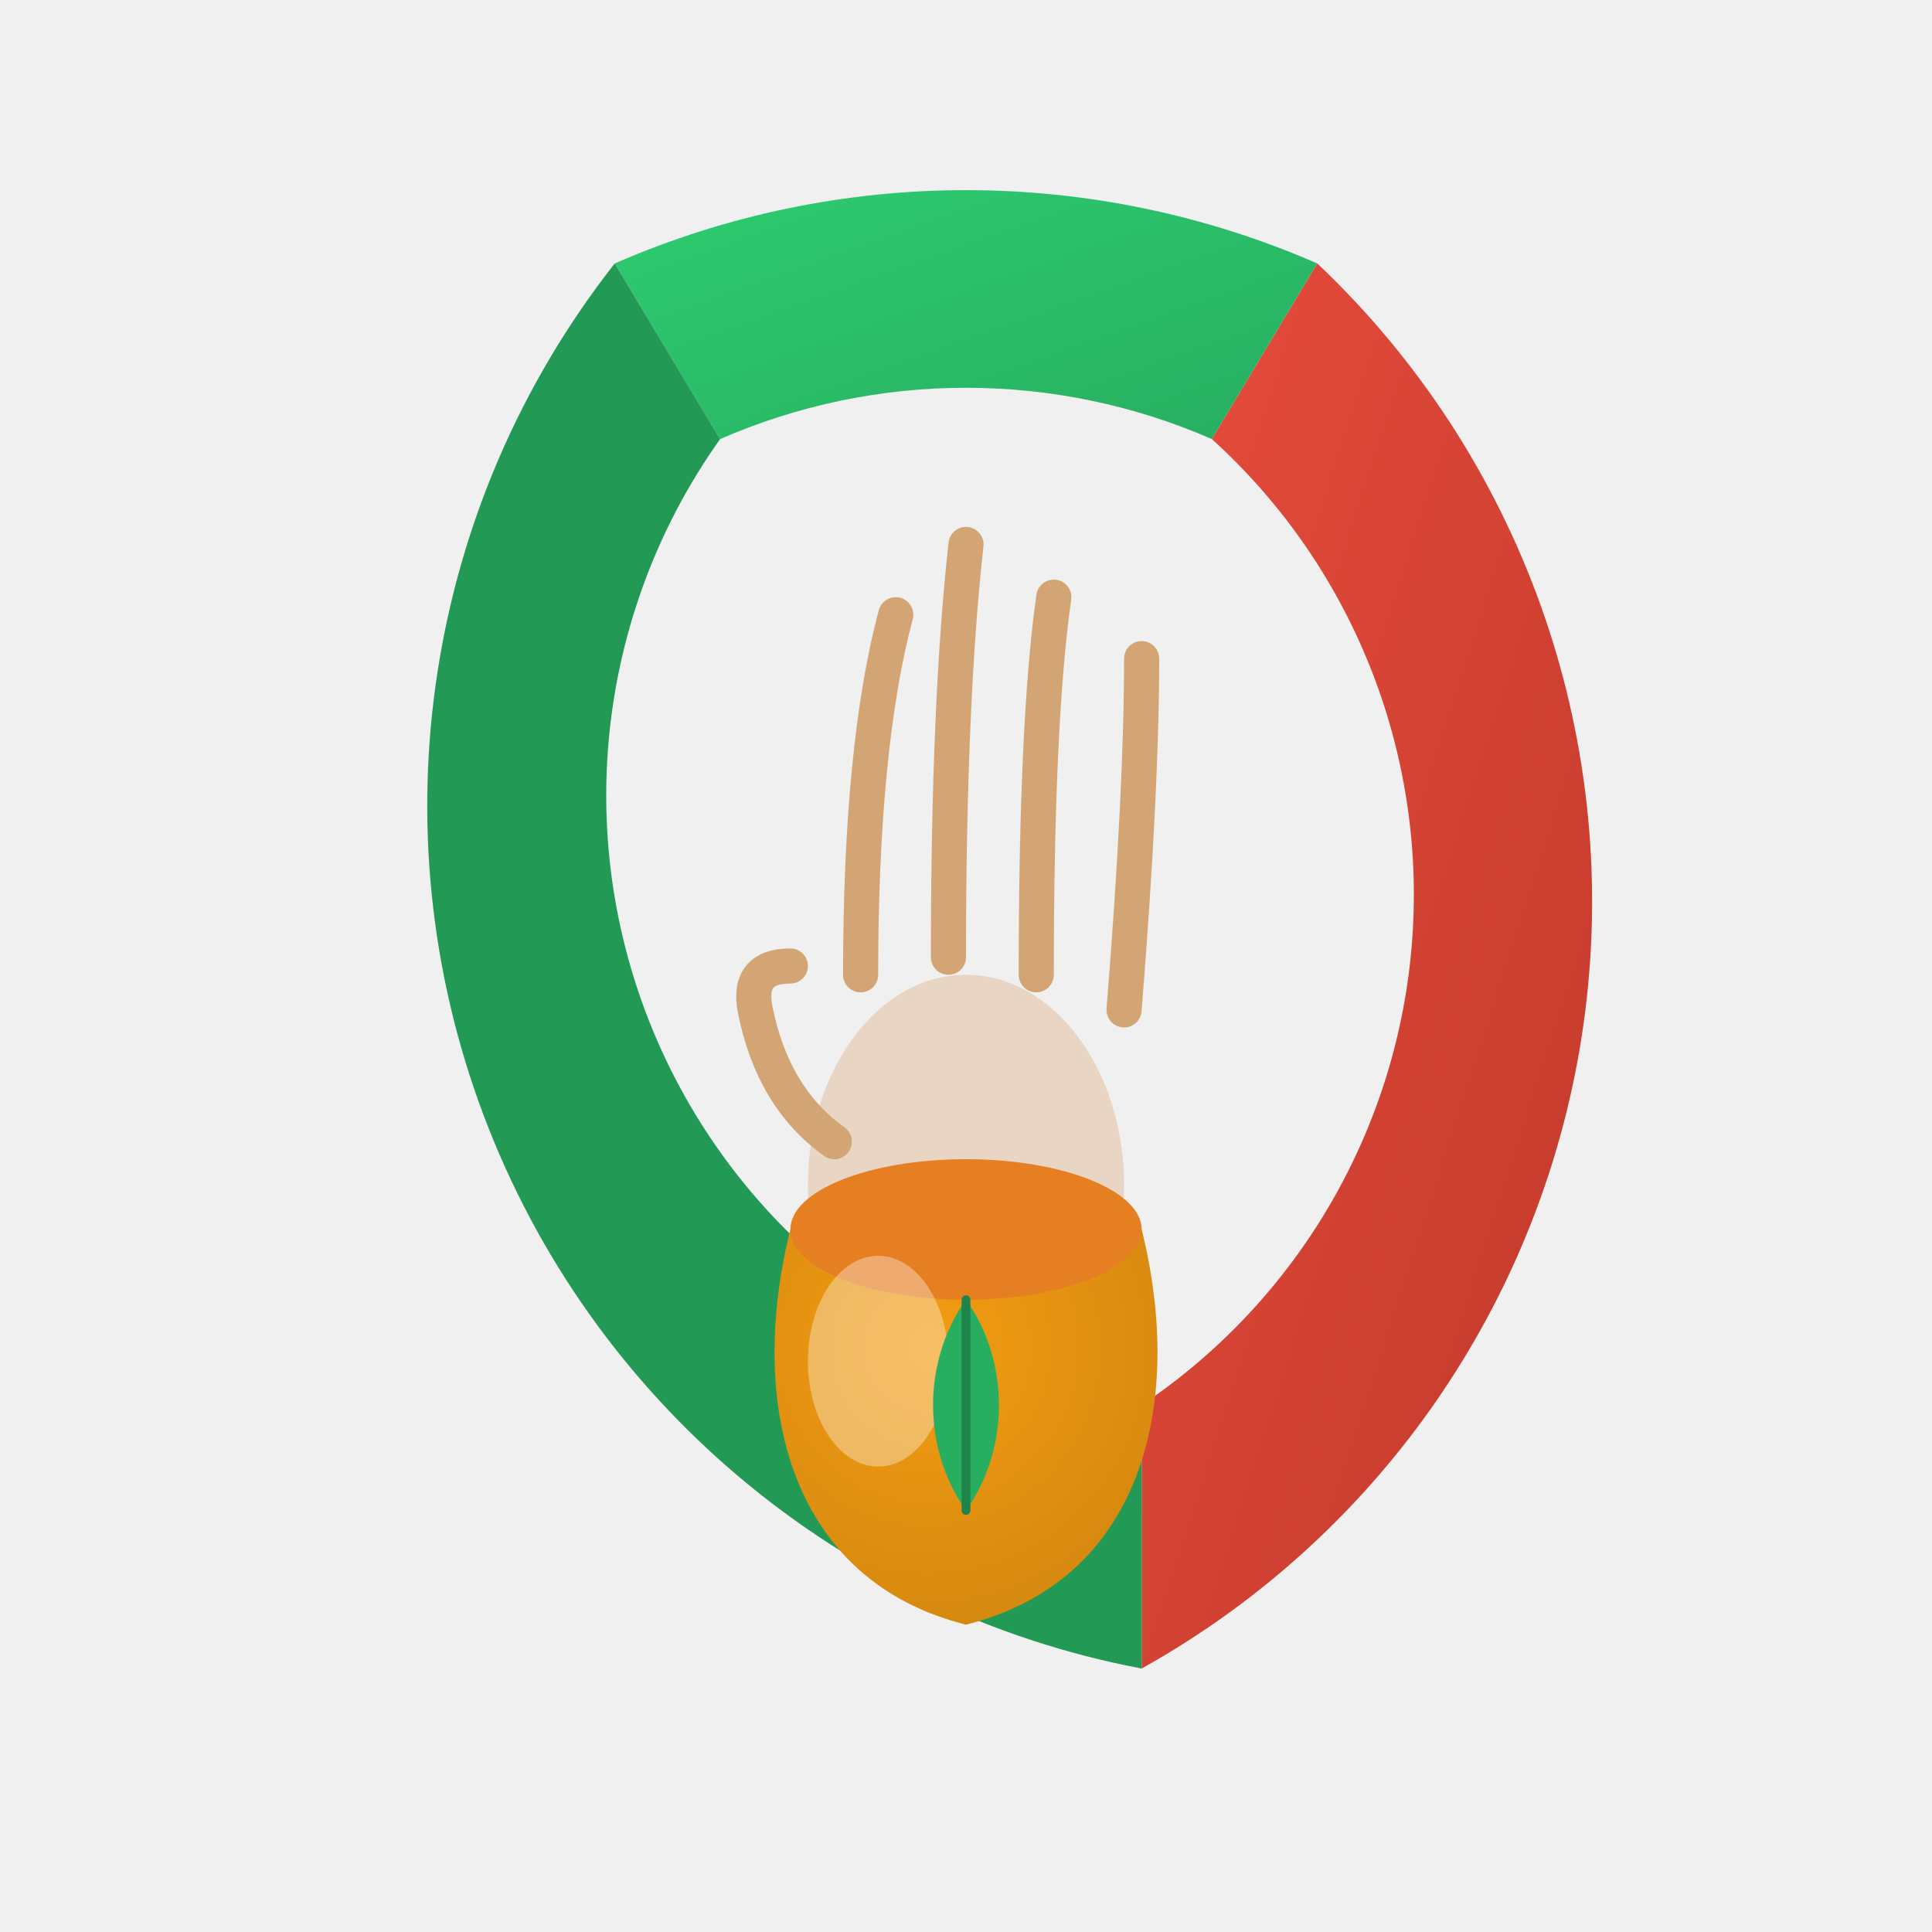
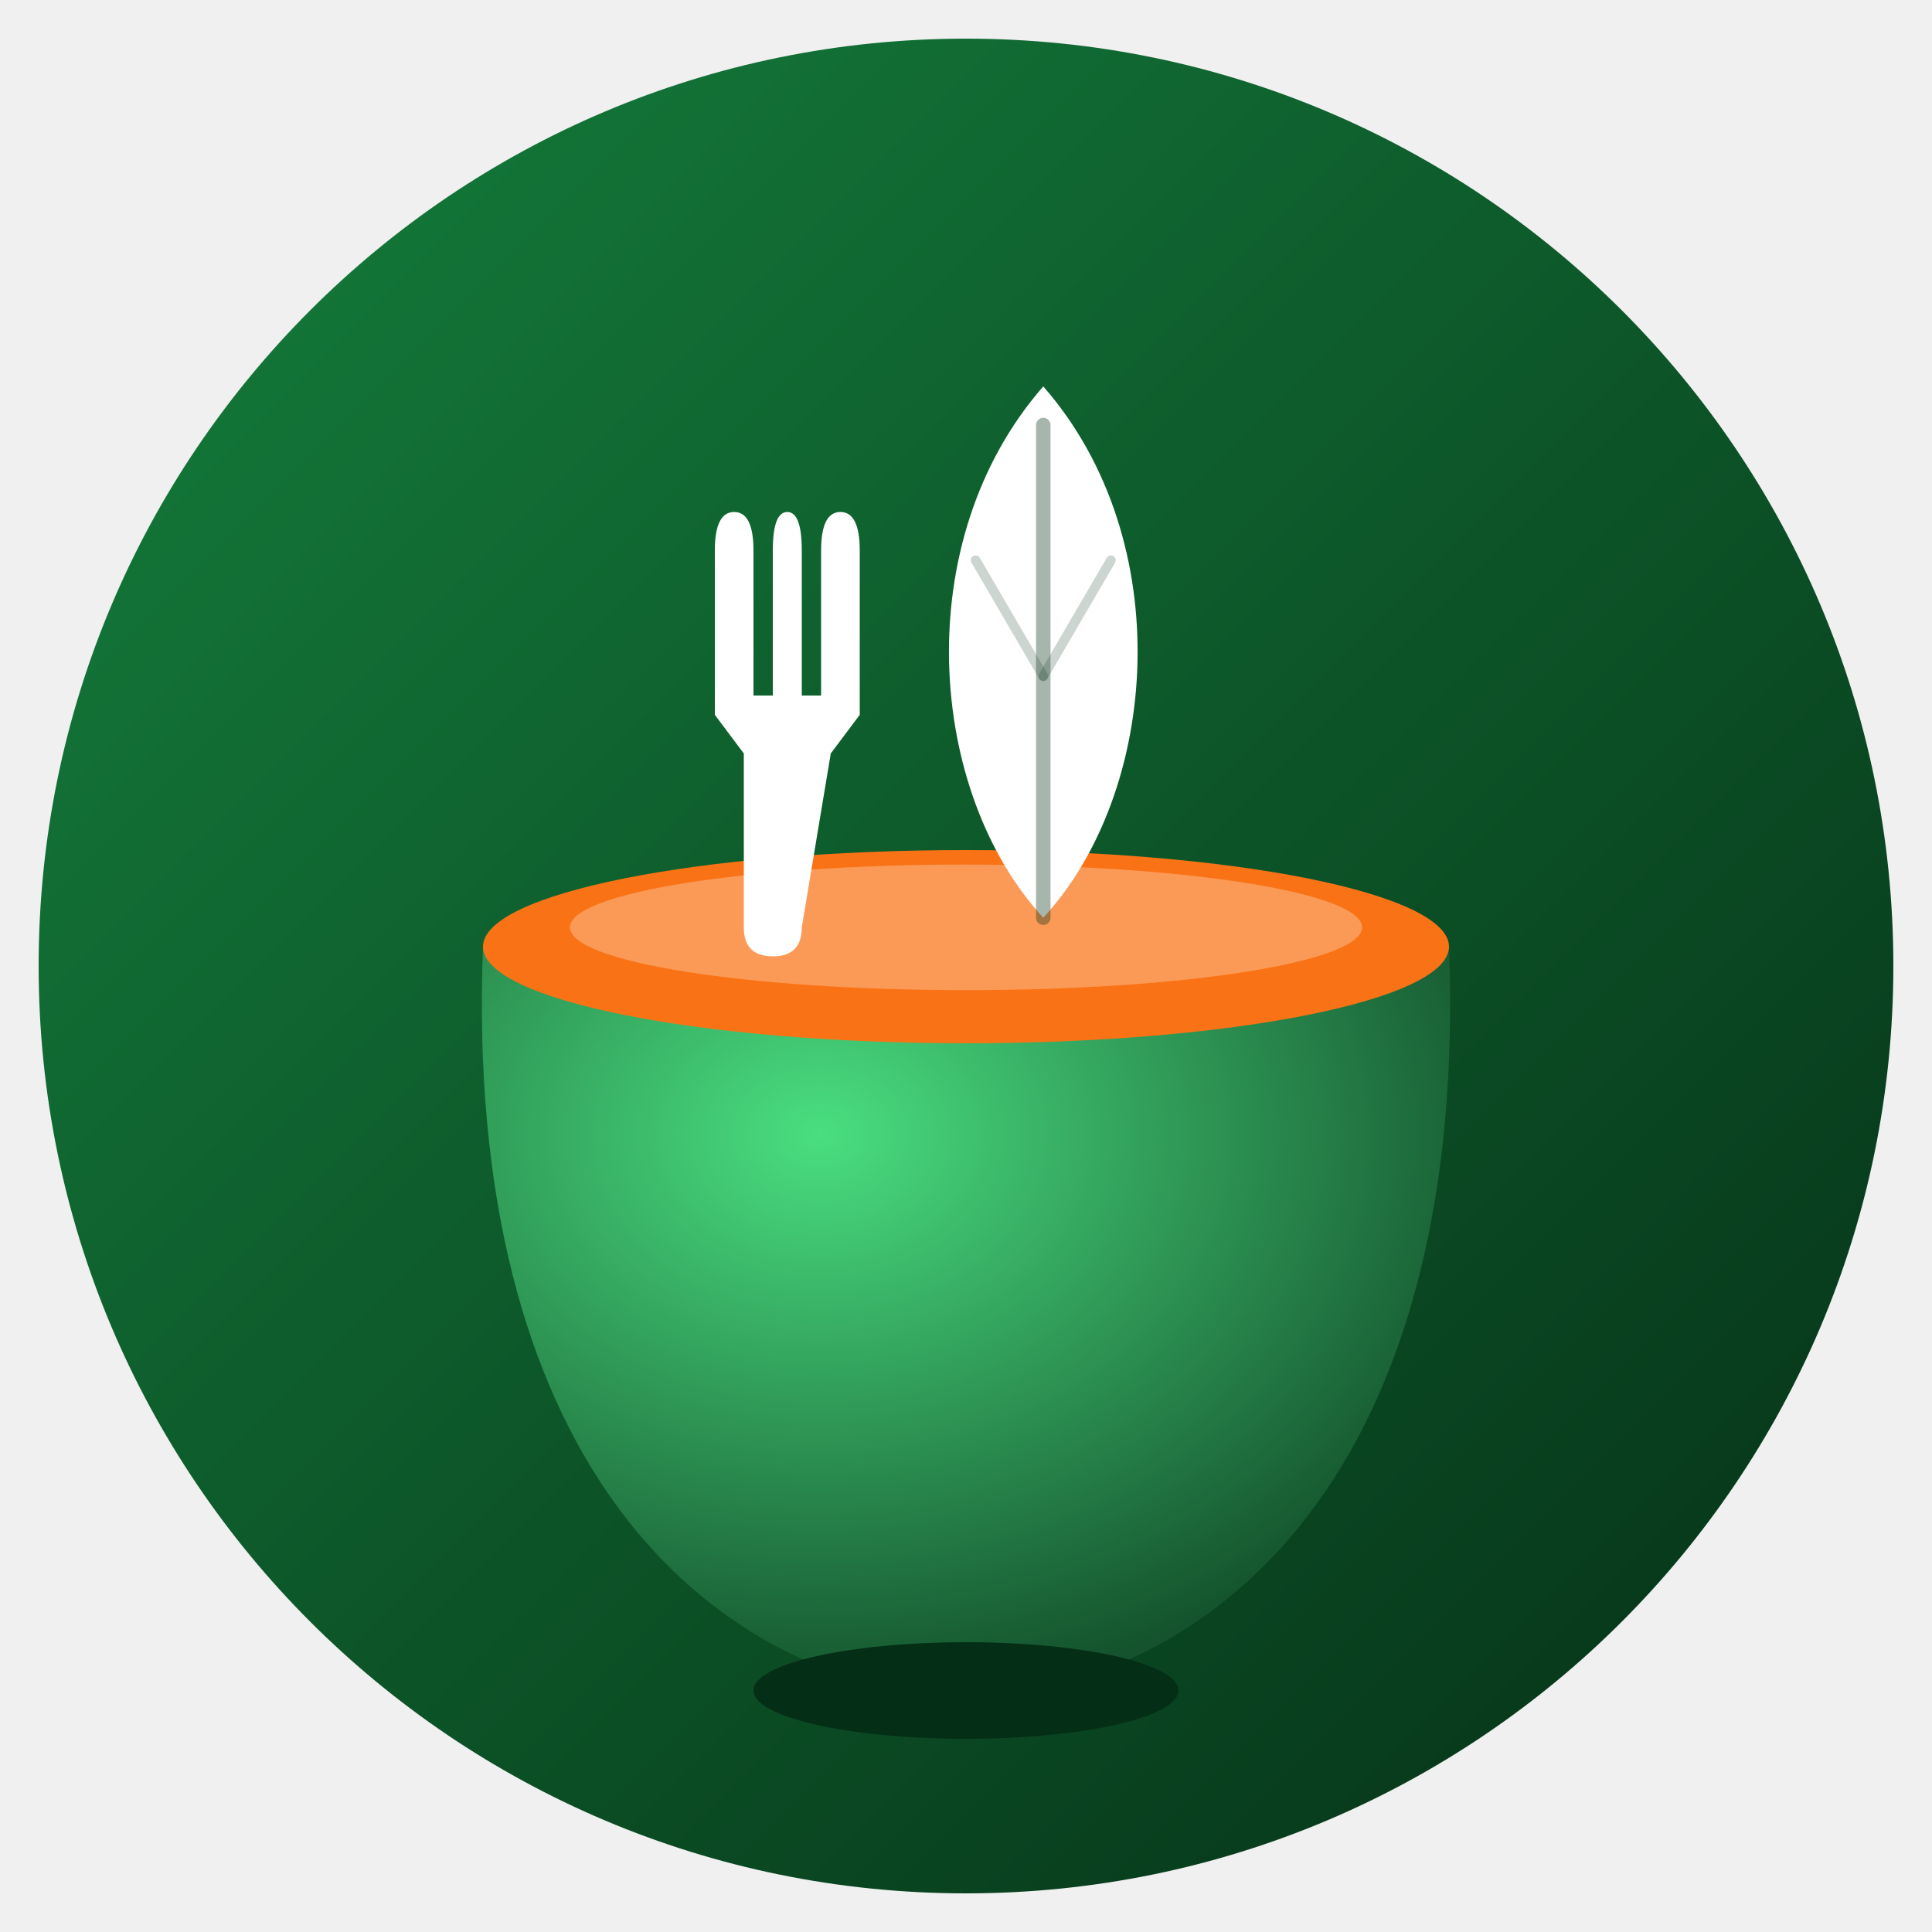
- <svg xmlns="http://www.w3.org/2000/svg" viewBox="0 0 220 220">
+ <svg xmlns="http://www.w3.org/2000/svg" viewBox="0 0 200 200">
  <defs>
-     <linearGradient id="greenGrad" x1="0%" y1="0%" x2="100%" y2="100%">
-       <stop offset="0%" stop-color="#2ecc71" />
-       <stop offset="100%" stop-color="#27ae60" />
+     <linearGradient id="bg2" x1="0%" y1="0%" x2="100%" y2="100%">
+       <stop offset="0%" stop-color="#15803d" />
+       <stop offset="100%" stop-color="#052e16" />
    </linearGradient>
-     <linearGradient id="orangeGrad" x1="0%" y1="0%" x2="100%" y2="100%">
-       <stop offset="0%" stop-color="#e74c3c" />
-       <stop offset="100%" stop-color="#c0392b" />
-     </linearGradient>
-     <radialGradient id="bowlGrad" cx="40%" cy="30%" r="70%">
-       <stop offset="0%" stop-color="#f39c12" />
-       <stop offset="100%" stop-color="#d68910" />
+     <radialGradient id="bowl2" cx="35%" cy="25%" r="75%">
+       <stop offset="0%" stop-color="#4ade80" />
+       <stop offset="100%" stop-color="#14532d" />
    </radialGradient>
  </defs>
-   <path d="M 70,30            A 100,100 0 0,1 150,30            L 138,50            A 70,70 0 0,0 82,50            Z" fill="url(#greenGrad)" />
-   <path d="M 150,30            A 100,100 0 0,1 130,190            L 130,160            A 70,70 0 0,0 138,50            Z" fill="url(#orangeGrad)" />
-   <path d="M 130,190            A 100,100 0 0,1 70,30            L 82,50            A 70,70 0 0,0 130,160            Z" fill="#229954" />
-   <ellipse cx="110" cy="135" rx="18" ry="24" fill="#e8d5c4" />
-   <path d="M 95,130 Q 88,125 86,115 Q 85,110 90,110" fill="none" stroke="#d4a574" stroke-width="4" stroke-linecap="round" />
-   <path d="M 98,111 Q 98,85 102,70" fill="none" stroke="#d4a574" stroke-width="4" stroke-linecap="round" />
-   <path d="M 108,109 Q 108,80 110,62" fill="none" stroke="#d4a574" stroke-width="4" stroke-linecap="round" />
-   <path d="M 118,111 Q 118,82 120,68" fill="none" stroke="#d4a574" stroke-width="4" stroke-linecap="round" />
-   <path d="M 128,115 Q 130,90 130,75" fill="none" stroke="#d4a574" stroke-width="4" stroke-linecap="round" />
-   <path d="M 90,140            C 85,160 90,180 110,185            C 130,180 135,160 130,140            Z" fill="url(#bowlGrad)" />
-   <ellipse cx="110" cy="140" rx="20" ry="8" fill="#e67e22" />
-   <ellipse cx="100" cy="155" rx="8" ry="12" fill="rgba(255,255,255,0.35)" />
-   <path d="M 110,148            C 105,155 105,165 110,172            C 115,165 115,155 110,148            Z" fill="#27ae60" />
-   <line x1="110" y1="148" x2="110" y2="172" stroke="#1e8449" stroke-width="1" stroke-linecap="round" />
+   <circle cx="100" cy="100" r="96" fill="url(#bg2)" />
+   <path d="M50,98 C48,150 72,174 100,176 C128,174 152,150 150,98Z" fill="url(#bowl2)" />
+   <ellipse cx="100" cy="98" rx="50" ry="10" fill="#f97316" />
+   <ellipse cx="100" cy="96" rx="41" ry="6.5" fill="rgba(255,255,255,0.28)" />
+   <ellipse cx="100" cy="175" rx="22" ry="5" fill="#052e16" />
+   <path d="     M83,96  Q83,99 80,99  Q77,99 77,96     L77,78  L74,74     L74,57  Q74,53 76,53  Q78,53 78,57     L78,72  L80,72  L80,57     Q80,53 81.5,53  Q83,53 83,57     L83,72  L85,72  L85,57     Q85,53 87,53  Q89,53 89,57     L89,74  L86,78     Z" fill="white" />
+   <path d="M108,95 C96,82 94,56 108,40 C122,56 120,82 108,95Z" fill="white" />
+   <line x1="108" y1="95" x2="108" y2="44" stroke="rgba(5,46,22,0.35)" stroke-width="1.5" stroke-linecap="round" />
+   <line x1="108" y1="70" x2="101" y2="58" stroke="rgba(5,46,22,0.20)" stroke-width="1" stroke-linecap="round" />
+   <line x1="108" y1="70" x2="115" y2="58" stroke="rgba(5,46,22,0.20)" stroke-width="1" stroke-linecap="round" />
</svg>
